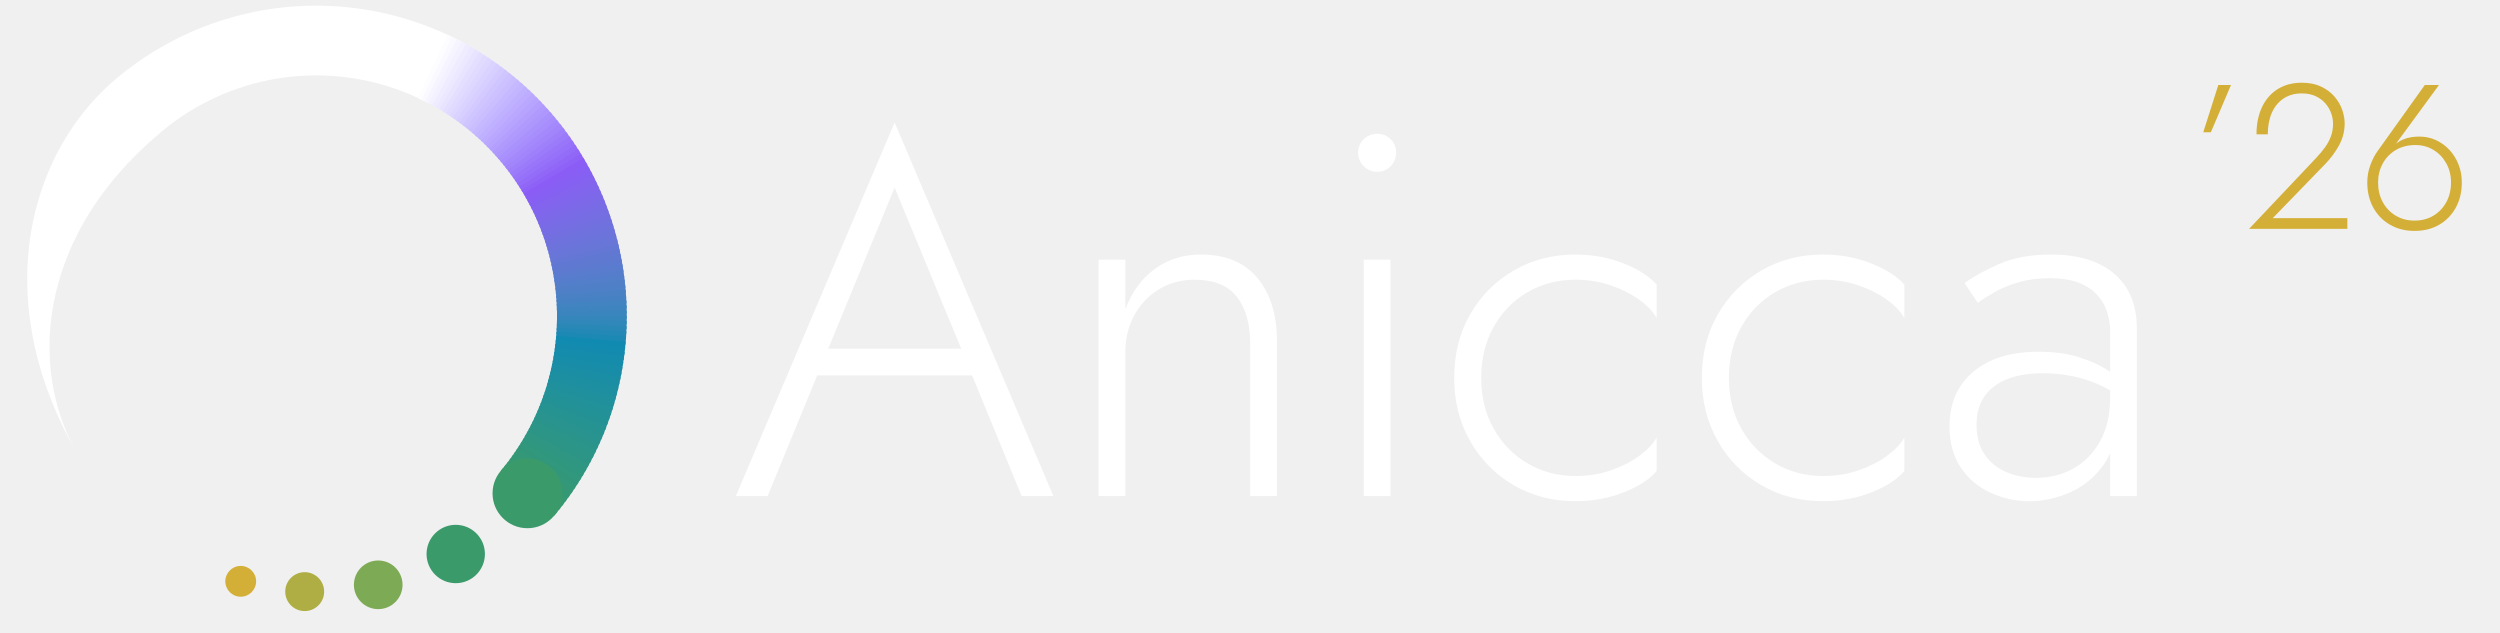
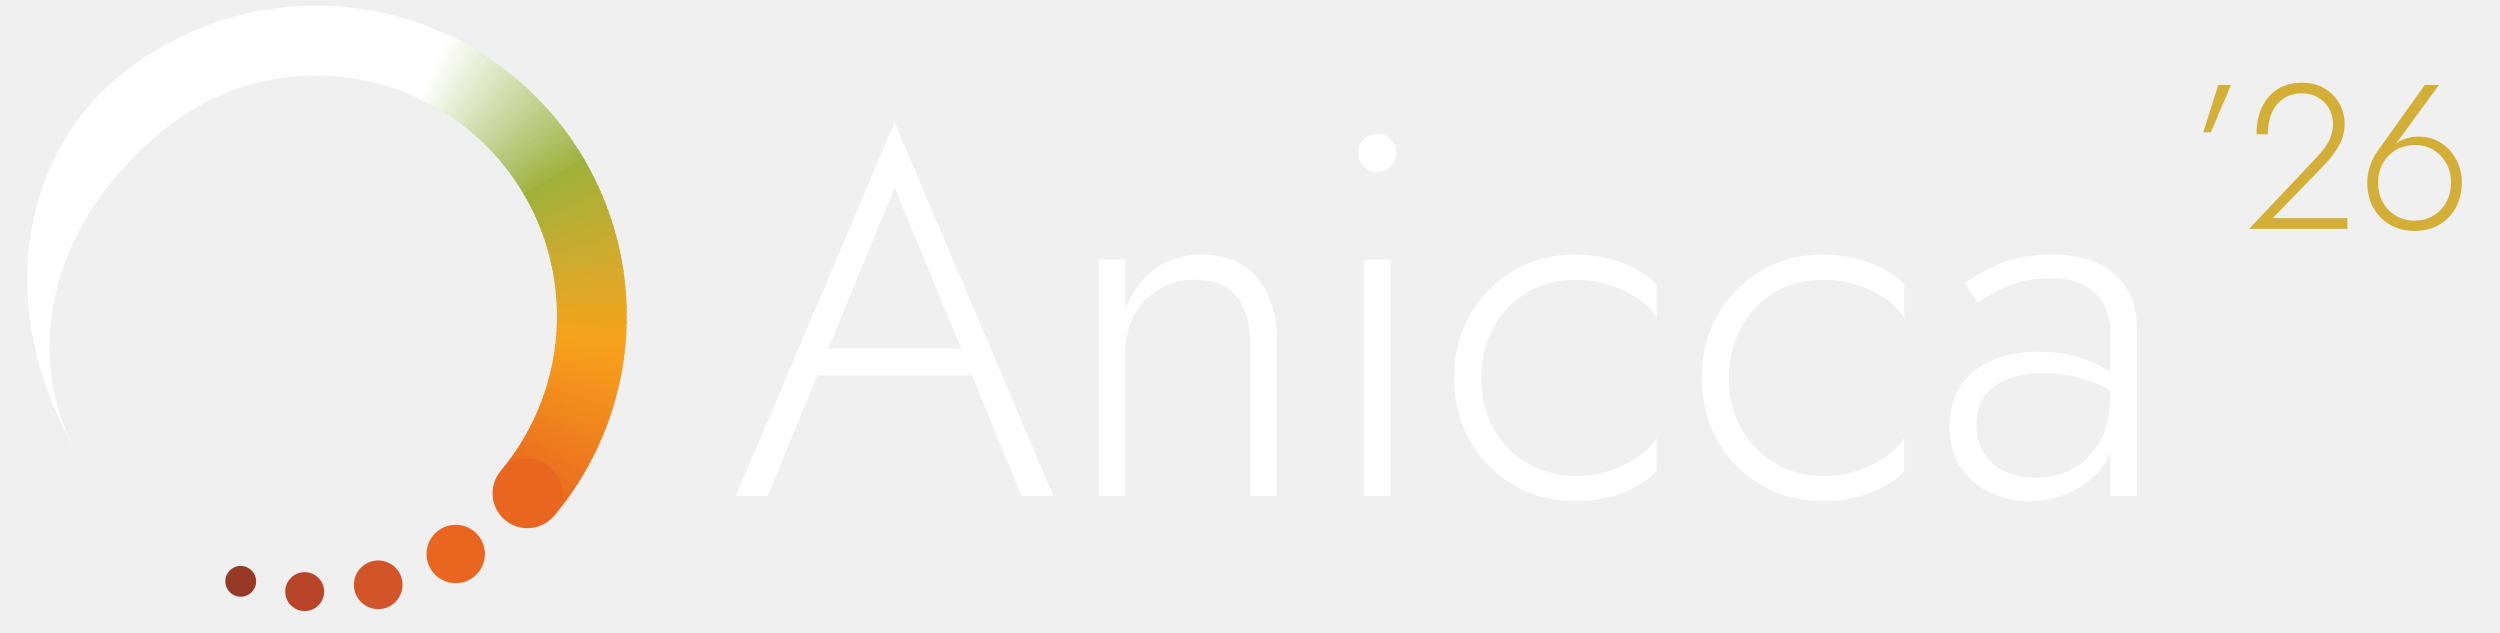
<svg xmlns="http://www.w3.org/2000/svg" width="253" height="64" viewBox="0 0 253 64" role="img" aria-label="Anicca 26">
  <g transform="translate(0.00 0.00) scale(0.8205) translate(-11 -11)">
    <path d="M20.56 67.00 L20.19 66.36 L19.84 65.72 L19.50 65.08 L19.16 64.42 L18.83 63.77 L18.52 63.11 L18.21 62.44 L17.91 61.76 L17.62 61.09 L17.34 60.40 L17.07 59.71 L16.82 59.02 L16.57 58.31 L16.33 57.61 L16.11 56.89 L15.90 56.18 L15.70 55.45 L15.51 54.72 L15.34 53.99 L15.18 53.25 L15.03 52.51 L14.90 51.76 L14.78 51.00 L14.67 50.25 L14.58 49.48 L14.50 48.72 L14.44 47.95 L14.40 47.18 L14.37 46.40 L14.36 45.62 L14.36 44.84 L14.38 44.06 L14.42 43.28 L14.48 42.49 L14.55 41.71 L14.64 40.92 L14.75 40.14 L14.88 39.35 L15.03 38.57 L15.19 37.79 L15.37 37.01 L15.58 36.23 L15.80 35.46 L16.04 34.69 L16.30 33.93 L16.58 33.17 L16.88 32.41 L17.20 31.67 L17.53 30.93 L17.89 30.19 L18.27 29.47 L18.66 28.76 L19.08 28.05 L19.51 27.36 L19.96 26.67 L20.43 26.00 L20.92 25.34 L21.43 24.69 L21.96 24.06 L22.50 23.44 L23.06 22.84 L23.64 22.25 L24.23 21.68 L24.84 21.13 L25.47 20.59 L26.11 20.07 L26.76 19.56 L27.42 19.07 L28.09 18.59 L28.77 18.12 L29.46 17.67 L30.16 17.24 L30.87 16.82 L31.59 16.42 L32.32 16.03 L33.05 15.65 L33.79 15.30 L34.54 14.96 L35.30 14.63 L36.07 14.32 L36.84 14.03 L37.62 13.76 L38.40 13.50 L39.19 13.26 L39.98 13.03 L40.78 12.83 L41.58 12.64 L42.39 12.46 L43.20 12.31 L44.01 12.17 L44.82 12.05 L45.64 11.95 L46.46 11.86 L47.28 11.80 L48.11 11.75 L48.93 11.71 L49.75 11.70 L50.58 11.70 L51.40 11.73 L52.23 11.76 L53.05 11.82 L53.87 11.90 L54.69 11.99 L55.51 12.10 L56.32 12.23 L57.13 12.37 L57.94 12.53 L58.75 12.71 L59.55 12.91 L60.34 13.12 L61.13 13.35 L61.92 13.60 L62.70 13.87 L63.48 14.15 L64.24 14.45 L65.01 14.76 L65.76 15.09 L66.51 15.44 L67.25 15.80 L67.98 16.18 L63.94 23.78 L63.38 23.48 L62.80 23.20 L62.22 22.93 L61.64 22.67 L61.05 22.43 L60.45 22.20 L59.85 21.98 L59.24 21.78 L58.63 21.58 L58.02 21.40 L57.40 21.24 L56.78 21.08 L56.16 20.95 L55.53 20.82 L54.90 20.71 L54.27 20.61 L53.64 20.52 L53.00 20.45 L52.36 20.39 L51.73 20.35 L51.09 20.32 L50.45 20.30 L49.81 20.30 L49.17 20.31 L48.53 20.34 L47.89 20.37 L47.26 20.43 L46.62 20.49 L45.99 20.57 L45.35 20.67 L44.72 20.77 L44.10 20.89 L43.47 21.03 L42.85 21.17 L42.23 21.33 L41.61 21.51 L41.00 21.70 L40.40 21.90 L39.79 22.11 L39.20 22.34 L38.60 22.57 L38.01 22.83 L37.43 23.09 L36.86 23.37 L36.29 23.66 L35.72 23.96 L35.16 24.27 L34.61 24.60 L34.07 24.93 L33.54 25.28 L33.01 25.64 L32.49 26.01 L31.97 26.40 L31.47 26.79 L30.98 27.19 L30.49 27.61 L30.00 28.03 L29.53 28.45 L29.05 28.88 L28.59 29.32 L28.12 29.77 L27.67 30.22 L27.22 30.68 L26.77 31.14 L26.33 31.62 L25.90 32.10 L25.47 32.59 L25.05 33.09 L24.64 33.59 L24.23 34.11 L23.84 34.63 L23.44 35.16 L23.06 35.70 L22.69 36.24 L22.32 36.80 L21.97 37.36 L21.62 37.93 L21.29 38.51 L20.96 39.10 L20.64 39.70 L20.34 40.31 L20.04 40.92 L19.76 41.54 L19.49 42.17 L19.24 42.80 L18.99 43.45 L18.76 44.10 L18.54 44.75 L18.34 45.42 L18.15 46.09 L17.97 46.77 L17.81 47.45 L17.67 48.14 L17.54 48.83 L17.43 49.53 L17.33 50.23 L17.25 50.93 L17.19 51.64 L17.14 52.36 L17.12 53.07 L17.11 53.79 L17.12 54.50 L17.14 55.22 L17.19 55.94 L17.25 56.66 L17.34 57.38 L17.44 58.10 L17.56 58.81 L17.70 59.53 L17.87 60.23 L18.05 60.94 L18.25 61.64 L18.47 62.34 L18.71 63.03 L18.97 63.71 L19.24 64.38 L19.54 65.05 L19.86 65.71 L20.20 66.36 L20.56 67.00Z" fill="#FFFFFF" />
-     <path d="M66.19 15.29 L66.49 15.43 L66.80 15.58 L67.11 15.73 L63.26 23.43 L63.03 23.31 L62.79 23.20 L62.55 23.08Z" fill="#FDFDFF" />
-     <path d="M66.76 15.56 L67.07 15.71 L67.37 15.87 L67.67 16.02 L63.71 23.65 L63.47 23.53 L63.24 23.41 L63.00 23.30Z" fill="#FAF9FF" />
-     <path d="M67.33 15.85 L67.64 16.00 L67.94 16.16 L68.24 16.32 L64.14 23.88 L63.91 23.76 L63.68 23.64 L63.44 23.52Z" fill="#F6F5FF" />
-     <path d="M67.90 16.14 L68.20 16.30 L68.50 16.46 L68.80 16.63 L64.58 24.12 L64.35 23.99 L64.11 23.87 L63.88 23.74Z" fill="#F3F0FF" />
-     <path d="M68.46 16.44 L68.76 16.61 L69.06 16.78 L69.35 16.95 L65.00 24.37 L64.78 24.24 L64.55 24.11 L64.32 23.98Z" fill="#EFECFF" />
-     <path d="M69.02 16.76 L69.31 16.93 L69.61 17.10 L69.90 17.27 L65.43 24.62 L65.20 24.49 L64.98 24.35 L64.75 24.22Z" fill="#ECE8FF" />
-     <path d="M69.57 17.08 L69.86 17.25 L70.15 17.43 L70.44 17.61 L65.85 24.88 L65.63 24.74 L65.40 24.61 L65.18 24.47Z" fill="#E8E4FF" />
-     <path d="M70.12 17.41 L70.40 17.59 L70.69 17.77 L70.98 17.96 L66.27 25.15 L66.05 25.01 L65.82 24.87 L65.60 24.73Z" fill="#E5DFFF" />
-     <path d="M70.66 17.75 L70.94 17.93 L71.23 18.12 L71.51 18.31 L66.68 25.43 L66.46 25.28 L66.24 25.13 L66.02 24.99Z" fill="#E1DBFF" />
-     <path d="M71.19 18.10 L71.47 18.29 L71.75 18.48 L72.03 18.67 L67.09 25.71 L66.87 25.56 L66.65 25.41 L66.43 25.26Z" fill="#DED7FF" />
-     <path d="M71.72 18.45 L72.00 18.65 L72.28 18.84 L72.55 19.04 L67.49 25.99 L67.27 25.84 L67.06 25.69 L66.84 25.54Z" fill="#DAD3FF" />
-     <path d="M72.24 18.82 L72.52 19.02 L72.79 19.22 L73.06 19.42 L67.89 26.29 L67.67 26.13 L67.46 25.97 L67.25 25.82Z" fill="#D7CFFF" />
-     <path d="M72.76 19.19 L73.03 19.40 L73.30 19.60 L73.57 19.81 L68.28 26.59 L68.07 26.43 L67.86 26.27 L67.65 26.11Z" fill="#D4CAFF" />
-     <path d="M73.27 19.58 L73.54 19.79 L73.80 20.00 L74.07 20.21 L68.67 26.90 L68.46 26.73 L68.25 26.57 L68.04 26.41Z" fill="#D0C6FF" />
-     <path d="M73.77 19.97 L74.04 20.18 L74.30 20.40 L74.56 20.61 L69.05 27.21 L68.84 27.04 L68.64 26.88 L68.43 26.71Z" fill="#CDC2FF" />
-     <path d="M74.27 20.37 L74.53 20.59 L74.79 20.81 L75.05 21.03 L69.42 27.53 L69.22 27.36 L69.02 27.19 L68.82 27.02Z" fill="#CABEFF" />
-     <path d="M74.76 20.78 L75.02 21.00 L75.27 21.22 L75.53 21.45 L69.80 27.86 L69.60 27.68 L69.40 27.51 L69.20 27.34Z" fill="#C7B9FF" />
-     <path d="M75.24 21.19 L75.50 21.42 L75.75 21.65 L76.00 21.88 L70.16 28.19 L69.97 28.01 L69.77 27.84 L69.57 27.66Z" fill="#C3B5FF" />
-     <path d="M75.72 21.62 L75.97 21.85 L76.22 22.08 L76.47 22.31 L70.52 28.53 L70.33 28.35 L70.14 28.17 L69.94 27.99Z" fill="#C0B1FF" />
-     <path d="M76.19 22.05 L76.43 22.29 L76.68 22.52 L76.92 22.76 L70.88 28.88 L70.69 28.69 L70.50 28.51 L70.31 28.33Z" fill="#BDACFF" />
-     <path d="M76.65 22.49 L76.89 22.73 L77.13 22.97 L77.37 23.21 L71.23 29.23 L71.04 29.04 L70.85 28.85 L70.67 28.67Z" fill="#BAA8FF" />
-     <path d="M77.10 22.94 L77.34 23.18 L77.58 23.43 L77.82 23.67 L71.57 29.58 L71.39 29.39 L71.20 29.20 L71.02 29.02Z" fill="#B7A4FE" />
-     <path d="M77.55 23.39 L77.79 23.64 L78.02 23.89 L78.25 24.14 L71.91 29.95 L71.73 29.75 L71.55 29.56 L71.36 29.37Z" fill="#B49FFE" />
-     <path d="M77.99 23.86 L78.22 24.11 L78.45 24.36 L78.68 24.61 L72.24 30.31 L72.06 30.12 L71.88 29.92 L71.71 29.73Z" fill="#B09BFD" />
-     <path d="M78.42 24.33 L78.65 24.58 L78.87 24.84 L79.10 25.09 L72.56 30.69 L72.39 30.49 L72.22 30.29 L72.04 30.09Z" fill="#AD97FD" />
-     <path d="M78.85 24.80 L79.07 25.06 L79.29 25.32 L79.51 25.58 L72.88 31.06 L72.71 30.86 L72.54 30.66 L72.37 30.46Z" fill="#AA92FD" />
-     <path d="M79.26 25.29 L79.48 25.55 L79.70 25.81 L79.91 26.08 L73.19 31.45 L73.03 31.24 L72.86 31.04 L72.69 30.84Z" fill="#A78EFC" />
-     <path d="M79.67 25.78 L79.88 26.04 L80.09 26.31 L80.30 26.58 L73.50 31.84 L73.34 31.63 L73.17 31.42 L73.01 31.22Z" fill="#A489FC" />
-     <path d="M80.07 26.28 L80.28 26.54 L80.49 26.81 L80.69 27.09 L73.80 32.23 L73.64 32.02 L73.48 31.81 L73.32 31.60Z" fill="#A284FB" />
-     <path d="M80.46 26.78 L80.66 27.05 L80.87 27.33 L81.07 27.60 L74.09 32.63 L73.94 32.42 L73.78 32.21 L73.62 31.99Z" fill="#9F80FB" />
-     <path d="M80.84 27.29 L81.04 27.57 L81.24 27.84 L81.44 28.12 L74.38 33.03 L74.23 32.82 L74.07 32.60 L73.92 32.39Z" fill="#9C7BFA" />
-     <path d="M81.22 27.81 L81.41 28.09 L81.61 28.37 L81.80 28.65 L74.66 33.44 L74.51 33.22 L74.36 33.01 L74.21 32.79Z" fill="#9976F9" />
-     <path d="M81.58 28.33 L81.77 28.61 L81.96 28.90 L82.15 29.18 L74.93 33.86 L74.78 33.63 L74.64 33.42 L74.49 33.20Z" fill="#9671F9" />
-     <path d="M81.94 28.86 L82.12 29.15 L82.31 29.43 L82.49 29.72 L75.19 34.27 L75.05 34.05 L74.91 33.83 L74.77 33.61Z" fill="#936CF8" />
-     <path d="M82.29 29.40 L82.47 29.68 L82.65 29.97 L82.82 30.26 L75.45 34.70 L75.32 34.47 L75.18 34.25 L75.04 34.02Z" fill="#9167F8" />
-     <path d="M82.62 29.94 L82.80 30.23 L82.98 30.52 L83.15 30.81 L75.70 35.12 L75.57 34.89 L75.44 34.67 L75.30 34.44Z" fill="#8E62F7" />
-     <path d="M82.95 30.48 L83.13 30.78 L83.30 31.07 L83.46 31.37 L75.95 35.55 L75.82 35.32 L75.69 35.09 L75.55 34.87Z" fill="#8B5DF6" />
-     <path d="M83.27 31.03 L83.44 31.33 L83.61 31.63 L83.77 31.93 L76.19 35.99 L76.06 35.75 L75.93 35.52 L75.80 35.29Z" fill="#895EF4" />
-     <path d="M83.59 31.59 L83.75 31.89 L83.91 32.19 L84.06 32.49 L76.42 36.42 L76.29 36.19 L76.17 35.96 L76.04 35.72Z" fill="#875FF3" />
-     <path d="M83.89 32.15 L84.05 32.46 L84.20 32.76 L84.35 33.06 L76.64 36.87 L76.52 36.63 L76.40 36.39 L76.28 36.16Z" fill="#8561F1" />
-     <path d="M84.18 32.72 L84.33 33.02 L84.48 33.33 L84.63 33.64 L76.85 37.31 L76.74 37.07 L76.62 36.84 L76.51 36.60Z" fill="#8463EF" />
-     <path d="M84.46 33.29 L84.61 33.60 L84.76 33.91 L84.90 34.22 L77.06 37.76 L76.95 37.52 L76.84 37.28 L76.73 37.04Z" fill="#8165ED" />
-     <path d="M84.74 33.87 L84.88 34.18 L85.02 34.49 L85.15 34.80 L77.26 38.21 L77.16 37.97 L77.05 37.73 L76.94 37.49Z" fill="#7F66EB" />
-     <path d="M85.00 34.45 L85.14 34.76 L85.27 35.07 L85.40 35.39 L77.45 38.67 L77.35 38.43 L77.25 38.18 L77.14 37.94Z" fill="#7D68E9" />
-     <path d="M85.26 35.03 L85.39 35.35 L85.52 35.66 L85.64 35.98 L77.64 39.13 L77.54 38.88 L77.44 38.64 L77.34 38.40Z" fill="#7B69E8" />
-     <path d="M85.50 35.62 L85.63 35.94 L85.75 36.26 L85.87 36.58 L77.82 39.59 L77.72 39.34 L77.63 39.10 L77.53 38.85Z" fill="#796BE6" />
-     <path d="M85.73 36.22 L85.86 36.54 L85.97 36.85 L86.09 37.18 L77.99 40.05 L77.90 39.81 L77.80 39.56 L77.71 39.31Z" fill="#776CE4" />
-     <path d="M85.96 36.82 L86.07 37.14 L86.19 37.46 L86.30 37.78 L78.15 40.52 L78.06 40.27 L77.97 40.02 L77.88 39.78Z" fill="#756EE2" />
-     <path d="M86.17 37.42 L86.28 37.74 L86.39 38.06 L86.50 38.38 L78.30 40.99 L78.22 40.74 L78.14 40.49 L78.05 40.24Z" fill="#736FE0" />
-     <path d="M86.38 38.02 L86.48 38.34 L86.59 38.67 L86.68 38.99 L78.45 41.47 L78.37 41.21 L78.29 40.96 L78.21 40.71Z" fill="#7071DE" />
-     <path d="M86.57 38.63 L86.67 38.95 L86.77 39.28 L86.86 39.61 L78.59 41.94 L78.51 41.69 L78.44 41.43 L78.36 41.18Z" fill="#6E72DD" />
-     <path d="M86.76 39.24 L86.85 39.57 L86.94 39.89 L87.03 40.22 L78.72 42.42 L78.65 42.16 L78.58 41.91 L78.50 41.66Z" fill="#6C73DB" />
-     <path d="M86.93 39.85 L87.02 40.18 L87.11 40.51 L87.19 40.84 L78.84 42.90 L78.77 42.64 L78.71 42.39 L78.64 42.13Z" fill="#6975D9" />
-     <path d="M87.10 40.47 L87.18 40.80 L87.26 41.13 L87.34 41.46 L78.95 43.38 L78.89 43.12 L78.83 42.87 L78.77 42.61Z" fill="#6776D7" />
-     <path d="M87.25 41.09 L87.33 41.42 L87.40 41.75 L87.47 42.08 L79.06 43.86 L79.00 43.60 L78.95 43.35 L78.88 43.09Z" fill="#6477D5" />
-     <path d="M87.39 41.71 L87.46 42.04 L87.53 42.38 L87.60 42.71 L79.16 44.35 L79.11 44.09 L79.05 43.83 L79.00 43.57Z" fill="#6178D3" />
-     <path d="M87.53 42.33 L87.59 42.67 L87.66 43.00 L87.72 43.34 L79.25 44.83 L79.20 44.57 L79.15 44.31 L79.10 44.06Z" fill="#5F79D1" />
-     <path d="M87.65 42.96 L87.71 43.30 L87.77 43.63 L87.82 43.97 L79.33 45.32 L79.29 45.06 L79.24 44.80 L79.19 44.54Z" fill="#5C7BD0" />
-     <path d="M87.76 43.59 L87.82 43.92 L87.87 44.26 L87.92 44.60 L79.40 45.81 L79.36 45.55 L79.32 45.29 L79.28 45.03Z" fill="#597CCE" />
-     <path d="M87.86 44.22 L87.91 44.56 L87.96 44.89 L88.00 45.23 L79.47 46.30 L79.43 46.04 L79.40 45.78 L79.36 45.52Z" fill="#567DCC" />
-     <path d="M87.95 44.85 L88.00 45.19 L88.04 45.53 L88.08 45.86 L79.53 46.79 L79.50 46.53 L79.46 46.27 L79.43 46.01Z" fill="#537ECA" />
-     <path d="M88.03 45.48 L88.07 45.82 L88.11 46.16 L88.14 46.50 L79.58 47.28 L79.55 47.02 L79.52 46.76 L79.49 46.50Z" fill="#507FC8" />
-     <path d="M88.10 46.12 L88.14 46.46 L88.17 46.80 L88.19 47.13 L79.62 47.78 L79.60 47.51 L79.57 47.25 L79.55 46.99Z" fill="#4D80C6" />
-     <path d="M88.16 46.75 L88.19 47.09 L88.21 47.43 L88.24 47.77 L79.65 48.27 L79.63 48.01 L79.61 47.74 L79.59 47.48Z" fill="#4981C4" />
-     <path d="M88.21 47.39 L88.23 47.73 L88.25 48.07 L88.27 48.41 L79.67 48.77 L79.66 48.50 L79.65 48.24 L79.63 47.98Z" fill="#4682C3" />
-     <path d="M88.25 48.03 L88.27 48.37 L88.28 48.71 L88.29 49.05 L79.69 49.26 L79.68 49.00 L79.67 48.73 L79.66 48.47Z" fill="#4283C1" />
-     <path d="M88.28 48.66 L88.29 49.00 L88.29 49.34 L88.30 49.68 L79.70 49.75 L79.70 49.49 L79.69 49.23 L79.68 48.96Z" fill="#3E84BF" />
-     <path d="M88.29 49.30 L88.30 49.64 L88.30 49.98 L88.30 50.32 L79.70 50.25 L79.70 49.99 L79.70 49.72 L79.70 49.46Z" fill="#3A85BD" />
-     <path d="M88.30 49.94 L88.30 50.28 L88.29 50.62 L88.29 50.96 L79.69 50.74 L79.70 50.48 L79.70 50.22 L79.70 49.95Z" fill="#3586BB" />
-     <path d="M88.30 50.58 L88.29 50.92 L88.28 51.26 L88.27 51.60 L79.67 51.24 L79.68 50.98 L79.69 50.71 L79.70 50.45Z" fill="#3087B9" />
-     <path d="M88.28 51.22 L88.27 51.56 L88.25 51.90 L88.23 52.24 L79.65 51.73 L79.66 51.47 L79.68 51.21 L79.69 50.94Z" fill="#2A88B7" />
-     <path d="M88.26 51.85 L88.24 52.19 L88.22 52.53 L88.19 52.87 L79.62 52.23 L79.64 51.96 L79.65 51.70 L79.67 51.44Z" fill="#2388B5" />
-     <path d="M88.22 52.49 L88.20 52.83 L88.17 53.17 L88.14 53.51 L79.58 52.72 L79.60 52.46 L79.62 52.19 L79.64 51.93Z" fill="#1B89B4" />
-     <path d="M88.17 53.13 L88.14 53.47 L88.11 53.80 L88.08 54.14 L79.53 53.21 L79.55 52.95 L79.58 52.69 L79.60 52.42Z" fill="#118AB2" />
-     <path d="M88.11 53.76 L88.08 54.10 L88.04 54.44 L88.00 54.78 L79.47 53.70 L79.50 53.44 L79.53 53.18 L79.56 52.92Z" fill="#128BB0" />
-     <path d="M88.05 54.40 L88.01 54.73 L87.96 55.07 L87.92 55.41 L79.40 54.19 L79.44 53.93 L79.47 53.67 L79.50 53.41Z" fill="#148BAE" />
-     <path d="M87.97 55.03 L87.92 55.37 L87.87 55.70 L87.82 56.04 L79.33 54.68 L79.37 54.42 L79.41 54.16 L79.44 53.90Z" fill="#158CAC" />
-     <path d="M87.88 55.66 L87.83 56.00 L87.77 56.33 L87.71 56.67 L79.25 55.17 L79.29 54.91 L79.33 54.65 L79.37 54.39Z" fill="#168CAB" />
-     <path d="M87.78 56.29 L87.72 56.63 L87.66 56.96 L87.60 57.30 L79.16 55.66 L79.21 55.40 L79.25 55.14 L79.30 54.88Z" fill="#178DA9" />
-     <path d="M87.67 56.92 L87.61 57.25 L87.54 57.59 L87.47 57.92 L79.06 56.14 L79.11 55.88 L79.16 55.63 L79.21 55.37Z" fill="#198DA7" />
-     <path d="M87.55 57.55 L87.48 57.88 L87.41 58.21 L87.33 58.54 L78.95 56.63 L79.01 56.37 L79.06 56.11 L79.12 55.85Z" fill="#1A8EA5" />
-     <path d="M87.42 58.17 L87.34 58.50 L87.27 58.83 L87.19 59.17 L78.84 57.11 L78.90 56.85 L78.96 56.59 L79.02 56.34Z" fill="#1B8EA3" />
-     <path d="M87.28 58.79 L87.20 59.12 L87.11 59.45 L87.03 59.78 L78.71 57.59 L78.78 57.33 L78.84 57.08 L78.91 56.82Z" fill="#1C8FA1" />
-     <path d="M87.13 59.41 L87.04 59.74 L86.95 60.07 L86.86 60.40 L78.58 58.06 L78.65 57.81 L78.72 57.55 L78.79 57.30Z" fill="#1D8FA0" />
-     <path d="M86.96 60.03 L86.87 60.36 L86.78 60.69 L86.68 61.01 L78.45 58.54 L78.52 58.29 L78.59 58.03 L78.66 57.78Z" fill="#1F909E" />
-     <path d="M86.79 60.64 L86.70 60.97 L86.60 61.30 L86.49 61.62 L78.30 59.01 L78.38 58.76 L78.46 58.51 L78.53 58.25Z" fill="#20909C" />
-     <path d="M86.61 61.26 L86.51 61.58 L86.40 61.90 L86.30 62.23 L78.15 59.48 L78.23 59.23 L78.31 58.98 L78.39 58.73Z" fill="#21919A" />
-     <path d="M86.42 61.86 L86.31 62.19 L86.20 62.51 L86.09 62.83 L77.98 59.95 L78.07 59.70 L78.16 59.45 L78.24 59.20Z" fill="#229198" />
-     <path d="M86.21 62.47 L86.10 62.79 L85.99 63.11 L85.87 63.43 L77.81 60.41 L77.91 60.17 L77.99 59.92 L78.08 59.67Z" fill="#239296" />
-     <path d="M86.00 63.07 L85.88 63.39 L85.76 63.71 L85.64 64.03 L77.64 60.88 L77.73 60.63 L77.83 60.38 L77.92 60.14Z" fill="#249294" />
-     <path d="M85.78 63.67 L85.66 63.99 L85.53 64.30 L85.40 64.62 L77.45 61.34 L77.55 61.09 L77.65 60.85 L77.74 60.60Z" fill="#259392" />
-     <path d="M85.55 64.26 L85.42 64.58 L85.29 64.89 L85.15 65.21 L77.26 61.79 L77.36 61.55 L77.46 61.30 L77.56 61.06Z" fill="#269391" />
-     <path d="M85.30 64.85 L85.17 65.17 L85.03 65.48 L84.89 65.79 L77.06 62.24 L77.17 62.00 L77.27 61.76 L77.38 61.52Z" fill="#28938F" />
-     <path d="M85.05 65.44 L84.91 65.75 L84.77 66.06 L84.63 66.37 L76.85 62.69 L76.96 62.45 L77.07 62.21 L77.18 61.97Z" fill="#29948D" />
-     <path d="M84.79 66.02 L84.64 66.33 L84.50 66.64 L84.35 66.94 L76.64 63.14 L76.75 62.90 L76.87 62.66 L76.98 62.42Z" fill="#2A948B" />
-     <path d="M84.52 66.60 L84.37 66.90 L84.22 67.21 L84.06 67.51 L76.41 63.58 L76.53 63.34 L76.65 63.11 L76.77 62.87Z" fill="#2B9589" />
-     <path d="M84.24 67.17 L84.08 67.47 L83.92 67.78 L83.77 68.08 L76.18 64.02 L76.31 63.78 L76.43 63.55 L76.55 63.32Z" fill="#2C9587" />
-     <path d="M83.94 67.74 L83.79 68.04 L83.62 68.34 L83.46 68.64 L75.95 64.45 L76.07 64.22 L76.20 63.99 L76.32 63.76Z" fill="#2D9585" />
-     <path d="M83.64 68.30 L83.48 68.60 L83.31 68.90 L83.14 69.19 L75.70 64.88 L75.83 64.65 L75.96 64.42 L76.09 64.19Z" fill="#2E9683" />
-     <path d="M83.33 68.86 L83.17 69.16 L82.99 69.45 L82.82 69.74 L75.45 65.31 L75.59 65.08 L75.72 64.85 L75.85 64.62Z" fill="#2F9681" />
-     <path d="M83.02 69.41 L82.84 69.71 L82.67 70.00 L82.49 70.29 L75.19 65.73 L75.33 65.51 L75.47 65.28 L75.60 65.05Z" fill="#30977F" />
-     <path d="M82.69 69.96 L82.51 70.25 L82.33 70.54 L82.14 70.82 L74.93 66.15 L75.07 65.93 L75.21 65.70 L75.35 65.48Z" fill="#31977D" />
-     <path d="M82.35 70.50 L82.17 70.79 L81.98 71.07 L81.79 71.36 L74.65 66.56 L74.80 66.34 L74.94 66.12 L75.09 65.90Z" fill="#32977A" />
-     <path d="M82.00 71.04 L81.82 71.32 L81.63 71.60 L81.43 71.88 L74.37 66.97 L74.52 66.75 L74.67 66.53 L74.82 66.31Z" fill="#339878" />
-     <path d="M81.65 71.57 L81.46 71.85 L81.26 72.13 L81.06 72.40 L74.09 67.37 L74.24 67.16 L74.39 66.94 L74.54 66.73Z" fill="#349876" />
-     <path d="M81.29 72.09 L81.09 72.37 L80.89 72.64 L80.69 72.92 L73.80 67.77 L73.95 67.56 L74.11 67.35 L74.26 67.13Z" fill="#359874" />
-     <path d="M80.91 72.61 L80.71 72.88 L80.51 73.16 L80.30 73.43 L73.50 68.17 L73.66 67.96 L73.82 67.75 L73.97 67.53Z" fill="#369972" />
-     <path d="M80.53 73.12 L80.33 73.39 L80.12 73.66 L79.91 73.93 L73.19 68.55 L73.35 68.35 L73.52 68.14 L73.68 67.93Z" fill="#379970" />
-     <path d="M80.14 73.63 L79.93 73.89 L79.72 74.16 L79.50 74.42 L72.88 68.94 L73.05 68.73 L73.21 68.53 L73.37 68.32Z" fill="#38996D" />
-     <path d="M79.75 74.13 L79.61 74.29 L79.48 74.46 L79.34 74.62 L72.75 69.09 L72.86 68.96 L72.96 68.84 L73.07 68.71Z" fill="#399A6B" />
-     <circle cx="76.05" cy="71.85" r="4.3" fill="#3A9A6A" />
-     <circle cx="67.21" cy="79.33" r="3.6" fill="#3A9A6A" />
-     <circle cx="57.65" cy="83.13" r="3.0" fill="#7DAA55" />
-     <circle cx="48.58" cy="83.97" r="2.4" fill="#AFAE45" />
-     <circle cx="40.69" cy="82.70" r="1.9" fill="#D4AF37" />
+     <path d="M66.19 15.29 L66.49 15.43 L66.80 15.58 L67.11 15.73 L63.26 23.43 L63.03 23.31 L62.79 23.20 L62.55 23.08Z" fill="#FEFEFD" />
+     <path d="M66.76 15.56 L67.07 15.71 L67.37 15.87 L67.67 16.02 L63.71 23.65 L63.47 23.53 L63.24 23.41 L63.00 23.30Z" fill="#FBFCF8" />
+     <path d="M67.33 15.85 L67.64 16.00 L67.94 16.16 L68.24 16.32 L64.14 23.88 L63.91 23.76 L63.68 23.64 L63.44 23.52Z" fill="#F8FAF3" />
+     <path d="M67.90 16.14 L68.20 16.30 L68.50 16.46 L68.80 16.63 L64.58 24.12 L64.35 23.99 L64.11 23.87 L63.88 23.74Z" fill="#F5F8EE" />
+     <path d="M68.46 16.44 L68.76 16.61 L69.06 16.78 L69.35 16.95 L65.00 24.37 L64.78 24.24 L64.55 24.11 L64.32 23.98Z" fill="#F3F6E9" />
+     <path d="M69.02 16.76 L69.31 16.93 L69.61 17.10 L69.90 17.27 L65.43 24.62 L65.20 24.49 L64.98 24.35 L64.75 24.22Z" fill="#F0F4E4" />
+     <path d="M69.57 17.08 L69.86 17.25 L70.15 17.43 L70.44 17.61 L65.85 24.88 L65.63 24.74 L65.40 24.61 L65.18 24.47Z" fill="#EDF1DF" />
+     <path d="M70.12 17.41 L70.40 17.59 L70.69 17.77 L70.98 17.96 L66.27 25.15 L66.05 25.01 L65.82 24.87 L65.60 24.73Z" fill="#EAEFDA" />
+     <path d="M70.66 17.75 L70.94 17.93 L71.23 18.12 L71.51 18.31 L66.68 25.43 L66.46 25.28 L66.24 25.13 L66.02 24.99Z" fill="#E8EDD5" />
+     <path d="M71.19 18.10 L71.47 18.29 L71.75 18.48 L72.03 18.67 L67.09 25.71 L66.87 25.56 L66.65 25.41 L66.43 25.26Z" fill="#E5EBD0" />
+     <path d="M71.72 18.45 L72.00 18.65 L72.28 18.84 L72.55 19.04 L67.49 25.99 L67.27 25.84 L67.06 25.69 L66.84 25.54Z" fill="#E2E9CB" />
+     <path d="M72.24 18.82 L72.52 19.02 L72.79 19.22 L73.06 19.42 L67.89 26.29 L67.67 26.13 L67.46 25.97 L67.25 25.82Z" fill="#DFE7C6" />
+     <path d="M72.76 19.19 L73.03 19.40 L73.30 19.60 L73.57 19.81 L68.28 26.59 L68.07 26.43 L67.86 26.27 L67.65 26.11Z" fill="#DDE5C1" />
+     <path d="M73.27 19.58 L73.54 19.79 L73.80 20.00 L74.07 20.21 L68.67 26.90 L68.46 26.73 L68.25 26.57 L68.04 26.41Z" fill="#DAE3BC" />
+     <path d="M73.77 19.97 L74.04 20.18 L74.30 20.40 L74.56 20.61 L69.05 27.21 L68.84 27.04 L68.64 26.88 L68.43 26.71Z" fill="#D7E1B7" />
+     <path d="M74.27 20.37 L74.53 20.59 L74.79 20.81 L75.05 21.03 L69.42 27.53 L69.22 27.36 L69.02 27.19 L68.82 27.02Z" fill="#D5DEB2" />
+     <path d="M74.76 20.78 L75.02 21.00 L75.27 21.22 L75.53 21.45 L69.80 27.86 L69.60 27.68 L69.40 27.51 L69.20 27.34Z" fill="#D2DCAC" />
+     <path d="M75.24 21.19 L75.50 21.42 L75.75 21.65 L76.00 21.88 L70.16 28.19 L69.97 28.01 L69.77 27.84 L69.57 27.66Z" fill="#D0DAA7" />
+     <path d="M75.72 21.62 L75.97 21.85 L76.22 22.08 L76.47 22.31 L70.52 28.53 L70.33 28.35 L70.14 28.17 L69.94 27.99Z" fill="#CDD8A2" />
+     <path d="M76.19 22.05 L76.43 22.29 L76.68 22.52 L76.92 22.76 L70.88 28.88 L70.69 28.69 L70.50 28.51 L70.31 28.33Z" fill="#CAD69D" />
+     <path d="M76.65 22.49 L76.89 22.73 L77.13 22.97 L77.37 23.21 L71.23 29.23 L71.04 29.04 L70.85 28.85 L70.67 28.67Z" fill="#C8D498" />
+     <path d="M77.10 22.94 L77.34 23.18 L77.58 23.43 L77.82 23.67 L71.57 29.58 L71.39 29.39 L71.20 29.20 L71.02 29.02Z" fill="#C5D293" />
+     <path d="M77.55 23.39 L77.79 23.64 L78.02 23.89 L78.25 24.14 L71.91 29.95 L71.73 29.75 L71.55 29.56 L71.36 29.37Z" fill="#C2D08E" />
+     <path d="M77.99 23.86 L78.22 24.11 L78.45 24.36 L78.68 24.61 L72.24 30.31 L72.06 30.12 L71.88 29.92 L71.71 29.73Z" fill="#C0CD89" />
+     <path d="M78.42 24.33 L78.65 24.58 L78.87 24.84 L79.10 25.09 L72.56 30.69 L72.39 30.49 L72.22 30.29 L72.04 30.09Z" fill="#BDCB83" />
+     <path d="M78.85 24.80 L79.07 25.06 L79.29 25.32 L79.51 25.58 L72.88 31.06 L72.71 30.86 L72.54 30.66 L72.37 30.46Z" fill="#BBC97E" />
+     <path d="M79.26 25.29 L79.48 25.55 L79.70 25.81 L79.91 26.08 L73.19 31.45 L73.03 31.24 L72.86 31.04 L72.69 30.84Z" fill="#B8C779" />
+     <path d="M79.67 25.78 L79.88 26.04 L80.09 26.31 L80.30 26.58 L73.50 31.84 L73.34 31.63 L73.17 31.42 L73.01 31.22Z" fill="#B6C573" />
+     <path d="M80.07 26.28 L80.28 26.54 L80.49 26.81 L80.69 27.09 L73.80 32.23 L73.64 32.02 L73.48 31.81 L73.32 31.60Z" fill="#B3C36E" />
+     <path d="M80.46 26.78 L80.66 27.05 L80.87 27.33 L81.07 27.60 L74.09 32.63 L73.94 32.42 L73.78 32.21 L73.62 31.99Z" fill="#B1C168" />
+     <path d="M80.84 27.29 L81.04 27.57 L81.24 27.84 L81.44 28.12 L74.38 33.03 L74.23 32.82 L74.07 32.60 L73.92 32.39Z" fill="#AEBE62" />
+     <path d="M81.22 27.81 L81.41 28.09 L81.61 28.37 L81.80 28.65 L74.66 33.44 L74.51 33.22 L74.36 33.01 L74.21 32.79Z" fill="#ACBC5C" />
+     <path d="M81.58 28.33 L81.77 28.61 L81.96 28.90 L82.15 29.18 L74.93 33.86 L74.78 33.63 L74.64 33.42 L74.49 33.20Z" fill="#A9BA56" />
+     <path d="M81.94 28.86 L82.12 29.15 L82.31 29.43 L82.49 29.72 L75.19 34.27 L75.05 34.05 L74.91 33.83 L74.77 33.61Z" fill="#A7B850" />
+     <path d="M82.29 29.40 L82.47 29.68 L82.65 29.97 L82.82 30.26 L75.45 34.70 L75.32 34.47 L75.18 34.25 L75.04 34.02Z" fill="#A4B64A" />
+     <path d="M82.62 29.94 L82.80 30.23 L82.98 30.52 L83.15 30.81 L75.70 35.12 L75.57 34.89 L75.44 34.67 L75.30 34.44Z" fill="#A2B443" />
+     <path d="M82.95 30.48 L83.13 30.78 L83.30 31.07 L83.46 31.37 L75.95 35.55 L75.82 35.32 L75.69 35.09 L75.55 34.87Z" fill="#9FB13B" />
+     <path d="M83.27 31.03 L83.44 31.33 L83.61 31.63 L83.77 31.93 L76.19 35.99 L76.06 35.75 L75.93 35.52 L75.80 35.29Z" fill="#A1B13A" />
+     <path d="M83.59 31.59 L83.75 31.89 L83.91 32.19 L84.06 32.49 L76.42 36.42 L76.29 36.19 L76.17 35.96 L76.04 35.72Z" fill="#A4B139" />
+     <path d="M83.89 32.15 L84.05 32.46 L84.20 32.76 L84.35 33.06 L76.64 36.87 L76.52 36.63 L76.40 36.39 L76.28 36.16Z" fill="#A7B038" />
+     <path d="M84.18 32.72 L84.33 33.02 L84.48 33.33 L84.63 33.64 L76.85 37.31 L76.74 37.07 L76.62 36.84 L76.51 36.60Z" fill="#A9B038" />
+     <path d="M84.46 33.29 L84.61 33.60 L84.76 33.91 L84.90 34.22 L77.06 37.76 L76.95 37.52 L76.84 37.28 L76.73 37.04Z" fill="#ACB037" />
+     <path d="M84.74 33.87 L84.88 34.18 L85.02 34.49 L85.15 34.80 L77.26 38.21 L77.16 37.97 L77.05 37.73 L76.94 37.49Z" fill="#AFAF37" />
+     <path d="M85.00 34.45 L85.14 34.76 L85.27 35.07 L85.40 35.39 L77.45 38.67 L77.35 38.43 L77.25 38.18 L77.14 37.94Z" fill="#B1AF36" />
+     <path d="M85.26 35.03 L85.39 35.35 L85.52 35.66 L85.64 35.98 L77.64 39.13 L77.54 38.88 L77.44 38.64 L77.34 38.40Z" fill="#B4AF35" />
+     <path d="M85.50 35.62 L85.63 35.94 L85.75 36.26 L85.87 36.58 L77.82 39.59 L77.72 39.34 L77.63 39.10 L77.53 38.85Z" fill="#B6AE35" />
+     <path d="M85.73 36.22 L85.86 36.54 L85.97 36.85 L86.09 37.18 L77.99 40.05 L77.90 39.81 L77.80 39.56 L77.71 39.31Z" fill="#B9AE34" />
+     <path d="M85.96 36.82 L86.07 37.14 L86.19 37.46 L86.30 37.78 L78.15 40.52 L78.06 40.27 L77.97 40.02 L77.88 39.78Z" fill="#BBAE33" />
+     <path d="M86.17 37.42 L86.28 37.74 L86.39 38.06 L86.50 38.38 L78.30 40.99 L78.22 40.74 L78.14 40.49 L78.05 40.24Z" fill="#BEAD33" />
+     <path d="M86.38 38.02 L86.48 38.34 L86.59 38.67 L86.68 38.99 L78.45 41.47 L78.37 41.21 L78.29 40.96 L78.21 40.71Z" fill="#C0AD32" />
+     <path d="M86.57 38.63 L86.67 38.95 L86.77 39.28 L86.86 39.61 L78.59 41.94 L78.51 41.69 L78.44 41.43 L78.36 41.18Z" fill="#C3AD31" />
+     <path d="M86.76 39.24 L86.85 39.57 L86.94 39.89 L87.03 40.22 L78.72 42.42 L78.65 42.16 L78.58 41.91 L78.50 41.66Z" fill="#C5AC31" />
+     <path d="M86.93 39.85 L87.02 40.18 L87.11 40.51 L87.19 40.84 L78.84 42.90 L78.77 42.64 L78.71 42.39 L78.64 42.13Z" fill="#C8AC30" />
+     <path d="M87.10 40.47 L87.18 40.80 L87.26 41.13 L87.34 41.46 L78.95 43.38 L78.89 43.12 L78.83 42.87 L78.77 42.61Z" fill="#CAAC2F" />
+     <path d="M87.25 41.09 L87.33 41.42 L87.40 41.75 L87.47 42.08 L79.06 43.86 L79.00 43.60 L78.95 43.35 L78.88 43.09Z" fill="#CCAB2E" />
+     <path d="M87.39 41.71 L87.46 42.04 L87.53 42.38 L87.60 42.71 L79.16 44.35 L79.11 44.09 L79.05 43.83 L79.00 43.57Z" fill="#CFAB2E" />
+     <path d="M87.53 42.33 L87.59 42.67 L87.66 43.00 L87.72 43.34 L79.25 44.83 L79.20 44.57 L79.15 44.31 L79.10 44.06Z" fill="#D1AA2D" />
+     <path d="M87.65 42.96 L87.71 43.30 L87.77 43.63 L87.82 43.97 L79.33 45.32 L79.29 45.06 L79.24 44.80 L79.19 44.54Z" fill="#D3AA2C" />
+     <path d="M87.76 43.59 L87.82 43.92 L87.87 44.26 L87.92 44.60 L79.40 45.81 L79.36 45.55 L79.32 45.29 L79.28 45.03Z" fill="#D6A92B" />
+     <path d="M87.86 44.22 L87.91 44.56 L87.96 44.89 L88.00 45.23 L79.47 46.30 L79.43 46.04 L79.40 45.78 L79.36 45.52Z" fill="#D8A92A" />
+     <path d="M87.95 44.85 L88.00 45.19 L88.04 45.53 L88.08 45.86 L79.53 46.79 L79.50 46.53 L79.46 46.27 L79.43 46.01Z" fill="#DAA929" />
+     <path d="M88.03 45.48 L88.07 45.82 L88.11 46.16 L88.14 46.50 L79.58 47.28 L79.55 47.02 L79.52 46.76 L79.49 46.50Z" fill="#DDA828" />
+     <path d="M88.10 46.12 L88.14 46.46 L88.17 46.80 L88.19 47.13 L79.62 47.78 L79.60 47.51 L79.57 47.25 L79.55 46.99Z" fill="#DFA827" />
+     <path d="M88.16 46.75 L88.19 47.09 L88.21 47.43 L88.24 47.77 L79.65 48.27 L79.63 48.01 L79.61 47.74 L79.59 47.48Z" fill="#E1A727" />
+     <path d="M88.21 47.39 L88.23 47.73 L88.25 48.07 L88.27 48.41 L79.67 48.77 L79.66 48.50 L79.65 48.24 L79.63 47.98Z" fill="#E3A726" />
+     <path d="M88.25 48.03 L88.27 48.37 L88.28 48.71 L88.29 49.05 L79.69 49.26 L79.68 49.00 L79.67 48.73 L79.66 48.47Z" fill="#E6A624" />
+     <path d="M88.28 48.66 L88.29 49.00 L88.29 49.34 L88.30 49.68 L79.70 49.75 L79.70 49.49 L79.69 49.23 L79.68 48.96Z" fill="#E8A623" />
+     <path d="M88.29 49.30 L88.30 49.64 L88.30 49.98 L88.30 50.32 L79.70 50.25 L79.70 49.99 L79.70 49.72 L79.70 49.46Z" fill="#EAA522" />
+     <path d="M88.30 49.94 L88.30 50.28 L88.29 50.62 L88.29 50.96 L79.69 50.74 L79.70 50.48 L79.70 50.22 L79.70 49.95Z" fill="#ECA521" />
+     <path d="M88.30 50.58 L88.29 50.92 L88.28 51.26 L88.27 51.60 L79.67 51.24 L79.68 50.98 L79.69 50.71 L79.70 50.45Z" fill="#EFA420" />
+     <path d="M88.28 51.22 L88.27 51.56 L88.25 51.90 L88.23 52.24 L79.65 51.73 L79.66 51.47 L79.68 51.21 L79.69 50.94Z" fill="#F1A41F" />
+     <path d="M88.26 51.85 L88.24 52.19 L88.22 52.53 L88.19 52.87 L79.62 52.23 L79.64 51.96 L79.65 51.70 L79.67 51.44Z" fill="#F3A31E" />
+     <path d="M88.22 52.49 L88.20 52.83 L88.17 53.17 L88.14 53.51 L79.58 52.72 L79.60 52.46 L79.62 52.19 L79.64 51.93Z" fill="#F5A21C" />
+     <path d="M88.17 53.13 L88.14 53.47 L88.11 53.80 L88.08 54.14 L79.53 53.21 L79.55 52.95 L79.58 52.69 L79.60 52.42Z" fill="#F7A21B" />
+     <path d="M88.11 53.76 L88.08 54.10 L88.04 54.44 L88.00 54.78 L79.47 53.70 L79.50 53.44 L79.53 53.18 L79.56 52.92Z" fill="#F7A01B" />
+     <path d="M88.05 54.40 L88.01 54.73 L87.96 55.07 L87.92 55.41 L79.40 54.19 L79.44 53.93 L79.47 53.67 L79.50 53.41Z" fill="#F69F1B" />
+     <path d="M87.97 55.03 L87.92 55.37 L87.87 55.70 L87.82 56.04 L79.33 54.68 L79.37 54.42 L79.41 54.16 L79.44 53.90Z" fill="#F69D1C" />
+     <path d="M87.88 55.66 L87.83 56.00 L87.77 56.33 L87.71 56.67 L79.25 55.17 L79.29 54.91 L79.33 54.65 L79.37 54.39Z" fill="#F69B1C" />
+     <path d="M87.78 56.29 L87.72 56.63 L87.66 56.96 L87.60 57.30 L79.16 55.66 L79.21 55.40 L79.25 55.14 L79.30 54.88Z" fill="#F59A1C" />
+     <path d="M87.67 56.92 L87.61 57.25 L87.54 57.59 L87.47 57.92 L79.06 56.14 L79.11 55.88 L79.16 55.63 L79.21 55.37Z" fill="#F5981C" />
+     <path d="M87.55 57.55 L87.48 57.88 L87.41 58.21 L87.33 58.54 L78.95 56.63 L79.01 56.37 L79.06 56.11 L79.12 55.85Z" fill="#F5971C" />
+     <path d="M87.42 58.17 L87.34 58.50 L87.27 58.83 L87.19 59.17 L78.84 57.11 L78.90 56.85 L78.96 56.59 L79.02 56.34Z" fill="#F4951C" />
+     <path d="M87.28 58.79 L87.20 59.12 L87.11 59.45 L87.03 59.78 L78.71 57.59 L78.78 57.33 L78.84 57.08 L78.91 56.82Z" fill="#F4941D" />
+     <path d="M87.13 59.41 L87.04 59.74 L86.95 60.07 L86.86 60.40 L78.58 58.06 L78.65 57.81 L78.72 57.55 L78.79 57.30Z" fill="#F3921D" />
+     <path d="M86.96 60.03 L86.87 60.36 L86.78 60.69 L86.68 61.01 L78.45 58.54 L78.52 58.29 L78.59 58.03 L78.66 57.78Z" fill="#F3901D" />
+     <path d="M86.79 60.64 L86.70 60.97 L86.60 61.30 L86.49 61.62 L78.30 59.01 L78.38 58.76 L78.46 58.51 L78.53 58.25Z" fill="#F38F1D" />
+     <path d="M86.61 61.26 L86.51 61.58 L86.40 61.90 L86.30 62.23 L78.15 59.48 L78.23 59.23 L78.31 58.98 L78.39 58.73Z" fill="#F28D1D" />
+     <path d="M86.42 61.86 L86.31 62.19 L86.20 62.51 L86.09 62.83 L77.98 59.95 L78.07 59.70 L78.16 59.45 L78.24 59.20Z" fill="#F28C1D" />
+     <path d="M86.21 62.47 L86.10 62.79 L85.99 63.11 L85.87 63.43 L77.81 60.41 L77.91 60.17 L77.99 59.92 L78.08 59.67Z" fill="#F18A1D" />
+     <path d="M86.00 63.07 L85.88 63.39 L85.76 63.71 L85.64 64.03 L77.64 60.88 L77.73 60.63 L77.83 60.38 L77.92 60.14Z" fill="#F1881E" />
+     <path d="M85.78 63.67 L85.66 63.99 L85.53 64.30 L85.40 64.62 L77.45 61.34 L77.55 61.09 L77.65 60.85 L77.74 60.60Z" fill="#F1871E" />
+     <path d="M85.55 64.26 L85.42 64.58 L85.29 64.89 L85.15 65.21 L77.26 61.79 L77.36 61.55 L77.46 61.30 L77.56 61.06Z" fill="#F0851E" />
+     <path d="M85.30 64.85 L85.17 65.17 L85.03 65.48 L84.89 65.79 L77.06 62.24 L77.17 62.00 L77.27 61.76 L77.38 61.52Z" fill="#F0841E" />
+     <path d="M85.05 65.44 L84.91 65.75 L84.77 66.06 L84.63 66.37 L76.85 62.69 L76.96 62.45 L77.07 62.21 L77.18 61.97Z" fill="#EF821E" />
+     <path d="M84.79 66.02 L84.64 66.33 L84.50 66.64 L84.35 66.94 L76.64 63.14 L76.75 62.90 L76.87 62.66 L76.98 62.42Z" fill="#EF801E" />
+     <path d="M84.52 66.60 L84.37 66.90 L84.22 67.21 L84.06 67.51 L76.41 63.58 L76.53 63.34 L76.65 63.11 L76.77 62.87Z" fill="#EF7F1E" />
+     <path d="M84.24 67.17 L84.08 67.47 L83.92 67.78 L83.77 68.08 L76.18 64.02 L76.31 63.78 L76.43 63.55 L76.55 63.32Z" fill="#EE7D1E" />
+     <path d="M83.94 67.74 L83.79 68.04 L83.62 68.34 L83.46 68.64 L75.95 64.45 L76.07 64.22 L76.20 63.99 L76.32 63.76Z" fill="#EE7B1E" />
+     <path d="M83.64 68.30 L83.48 68.60 L83.31 68.90 L83.14 69.19 L75.70 64.88 L75.83 64.65 L75.96 64.42 L76.09 64.19Z" fill="#ED7A1E" />
+     <path d="M83.33 68.86 L83.17 69.16 L82.99 69.45 L82.82 69.74 L75.45 65.31 L75.59 65.08 L75.72 64.85 L75.85 64.62Z" fill="#ED781E" />
+     <path d="M83.02 69.41 L82.84 69.71 L82.67 70.00 L82.49 70.29 L75.19 65.73 L75.33 65.51 L75.47 65.28 L75.60 65.05Z" fill="#EC761F" />
+     <path d="M82.69 69.96 L82.51 70.25 L82.33 70.54 L82.14 70.82 L74.93 66.15 L75.07 65.93 L75.21 65.70 L75.35 65.48Z" fill="#EC751F" />
+     <path d="M82.35 70.50 L82.17 70.79 L81.98 71.07 L81.79 71.36 L74.65 66.56 L74.80 66.34 L74.94 66.12 L75.09 65.90Z" fill="#EC731F" />
+     <path d="M82.00 71.04 L81.82 71.32 L81.63 71.60 L81.43 71.88 L74.37 66.97 L74.52 66.75 L74.67 66.53 L74.82 66.31Z" fill="#EB711F" />
+     <path d="M81.65 71.57 L81.46 71.85 L81.26 72.13 L81.06 72.40 L74.09 67.37 L74.24 67.16 L74.39 66.94 L74.54 66.73Z" fill="#EB701F" />
+     <path d="M81.29 72.09 L81.09 72.37 L80.89 72.64 L80.69 72.92 L73.80 67.77 L73.95 67.56 L74.11 67.35 L74.26 67.13Z" fill="#EA6E1F" />
+     <path d="M80.91 72.61 L80.71 72.88 L80.51 73.16 L80.30 73.43 L73.50 68.17 L73.66 67.96 L73.82 67.75 L73.97 67.53Z" fill="#EA6C1F" />
+     <path d="M80.53 73.12 L80.33 73.39 L80.12 73.66 L79.91 73.93 L73.19 68.55 L73.35 68.35 L73.52 68.14 L73.68 67.93Z" fill="#E96A1F" />
+     <path d="M80.14 73.63 L79.93 73.89 L79.72 74.16 L79.50 74.42 L72.88 68.94 L73.05 68.73 L73.21 68.53 L73.37 68.32Z" fill="#E9691F" />
+     <path d="M79.75 74.13 L79.61 74.29 L79.48 74.46 L79.34 74.62 L72.75 69.09 L72.86 68.96 L72.96 68.84 L73.07 68.71Z" fill="#E8671F" />
+     <circle cx="76.05" cy="71.85" r="4.3" fill="#E8661F" />
+     <circle cx="67.21" cy="79.33" r="3.6" fill="#E8661F" />
+     <circle cx="57.65" cy="83.13" r="3.0" fill="#D2552A" />
+     <circle cx="48.58" cy="83.97" r="2.4" fill="#B8452A" />
+     <circle cx="40.69" cy="82.70" r="1.9" fill="#963826" />
  </g>
  <path d="M81.27 37.99H99.948L99.012 35.286H82.206ZM90.536 18.979 97.712 36.347 97.982 37.034 103.39 50.2H106.604L90.536 12.396L74.468 50.2H77.682L83.173 36.846L83.443 36.202ZM126.52 34.808V50.2H129.224V34.496Q129.224 30.513 127.253 28.136Q125.282 25.76 121.528 25.76Q118.876 25.76 116.884 27.206Q114.893 28.651 113.884 31.272V26.28H111.18V50.2H113.884V35.64Q113.884 33.581 114.784 31.917Q115.683 30.253 117.28 29.28Q118.876 28.308 120.904 28.308Q123.816 28.308 125.168 30.034Q126.52 31.761 126.52 34.808ZM137.44 15.464Q137.44 16.234 138.007 16.811Q138.574 17.388 139.364 17.388Q140.186 17.388 140.737 16.811Q141.288 16.234 141.288 15.464Q141.288 14.642 140.737 14.091Q140.186 13.54 139.364 13.54Q138.574 13.54 138.007 14.091Q137.44 14.642 137.44 15.464ZM138.012 26.28V50.2H140.716V26.28ZM149.899 38.24Q149.899 35.349 151.152 33.097Q152.406 30.846 154.574 29.577Q156.742 28.308 159.436 28.308Q161.36 28.308 163.029 28.885Q164.698 29.462 165.915 30.346Q167.132 31.23 167.652 32.197V28.807Q166.57 27.559 164.308 26.66Q162.046 25.76 159.436 25.76Q155.973 25.76 153.196 27.372Q150.419 28.984 148.792 31.792Q147.164 34.6 147.164 38.24Q147.164 41.828 148.792 44.662Q150.419 47.496 153.196 49.108Q155.973 50.72 159.436 50.72Q162.046 50.72 164.308 49.831Q166.57 48.942 167.652 47.673V44.283Q167.132 45.218 165.915 46.118Q164.698 47.018 163.029 47.595Q161.36 48.172 159.436 48.172Q156.742 48.172 154.574 46.888Q152.406 45.603 151.152 43.367Q149.899 41.131 149.899 38.24ZM174.963 38.24Q174.963 35.349 176.216 33.097Q177.47 30.846 179.638 29.577Q181.806 28.308 184.5 28.308Q186.424 28.308 188.093 28.885Q189.762 29.462 190.979 30.346Q192.196 31.23 192.716 32.197V28.807Q191.634 27.559 189.372 26.66Q187.11 25.76 184.5 25.76Q181.037 25.76 178.26 27.372Q175.483 28.984 173.856 31.792Q172.228 34.6 172.228 38.24Q172.228 41.828 173.856 44.662Q175.483 47.496 178.26 49.108Q181.037 50.72 184.5 50.72Q187.11 50.72 189.372 49.831Q191.634 48.942 192.716 47.673V44.283Q192.196 45.218 190.979 46.118Q189.762 47.018 188.093 47.595Q186.424 48.172 184.5 48.172Q181.806 48.172 179.638 46.888Q177.47 45.603 176.216 43.367Q174.963 41.131 174.963 38.24ZM200.027 43.003Q200.027 41.225 200.859 40.07Q201.691 38.916 203.184 38.344Q204.676 37.772 206.683 37.772Q208.909 37.772 210.895 38.36Q212.882 38.947 214.639 40.237V38.5Q214.213 38.032 213.121 37.351Q212.029 36.67 210.339 36.134Q208.649 35.598 206.278 35.598Q202.107 35.598 199.7 37.621Q197.292 39.644 197.292 43.149Q197.292 45.655 198.446 47.34Q199.601 49.025 201.457 49.872Q203.314 50.72 205.352 50.72Q207.453 50.72 209.465 49.836Q211.478 48.952 212.824 47.122Q214.171 45.291 214.171 42.504L213.547 40.216Q213.547 42.858 212.512 44.683Q211.478 46.508 209.788 47.434Q208.098 48.359 206.07 48.359Q204.437 48.359 203.059 47.782Q201.681 47.205 200.854 46.009Q200.027 44.813 200.027 43.003ZM200.152 30.648Q200.828 30.149 201.847 29.566Q202.866 28.984 204.276 28.568Q205.685 28.152 207.453 28.152Q209.169 28.152 210.354 28.61Q211.54 29.067 212.242 29.847Q212.944 30.627 213.246 31.589Q213.547 32.551 213.547 33.591V50.2H216.251V33.248Q216.251 30.846 215.227 29.182Q214.202 27.518 212.273 26.639Q210.344 25.76 207.619 25.76Q204.478 25.76 202.31 26.717Q200.142 27.674 198.81 28.641Z" fill="#FFFFFF" />
  <path d="M224.492 8.6 222.97 13.384H223.739L225.778 8.6ZM227.608 23.16H237.55V22.078H230L235.312 16.6Q236.14 15.751 236.71 14.711Q237.28 13.671 237.28 12.49Q237.28 11.824 237.03 11.108Q236.781 10.393 236.252 9.775Q235.724 9.157 234.9 8.764Q234.077 8.371 232.937 8.371Q231.523 8.371 230.489 9.026Q229.455 9.682 228.906 10.857Q228.357 12.032 228.357 13.592H229.501Q229.501 12.34 229.913 11.41Q230.324 10.48 231.1 9.967Q231.876 9.453 232.937 9.453Q233.744 9.453 234.339 9.731Q234.934 10.01 235.327 10.464Q235.72 10.917 235.911 11.454Q236.103 11.99 236.103 12.527Q236.103 13.226 235.884 13.81Q235.666 14.395 235.281 14.921Q234.896 15.447 234.401 15.976ZM240.662 18.459Q240.662 17.419 241.13 16.556Q241.598 15.693 242.449 15.185Q243.3 14.678 244.444 14.678Q245.446 14.678 246.259 15.169Q247.073 15.66 247.557 16.519Q248.042 17.378 248.042 18.459Q248.042 19.582 247.57 20.45Q247.098 21.317 246.268 21.821Q245.438 22.324 244.352 22.324Q243.275 22.324 242.44 21.821Q241.606 21.317 241.134 20.45Q240.662 19.582 240.662 18.459ZM245.392 8.6 240.583 15.327Q240.167 15.909 239.868 16.737Q239.568 17.565 239.568 18.459Q239.568 19.915 240.182 21.022Q240.795 22.128 241.877 22.748Q242.958 23.368 244.352 23.368Q245.766 23.368 246.838 22.748Q247.909 22.128 248.522 21.022Q249.136 19.915 249.136 18.459Q249.136 17.486 248.803 16.643Q248.47 15.801 247.878 15.164Q247.285 14.528 246.505 14.174Q245.725 13.821 244.83 13.821Q243.94 13.821 243.231 14.1Q242.522 14.378 242.006 15.015L242.081 15.077L246.827 8.6Z" fill="#D4AF37" />
</svg>
